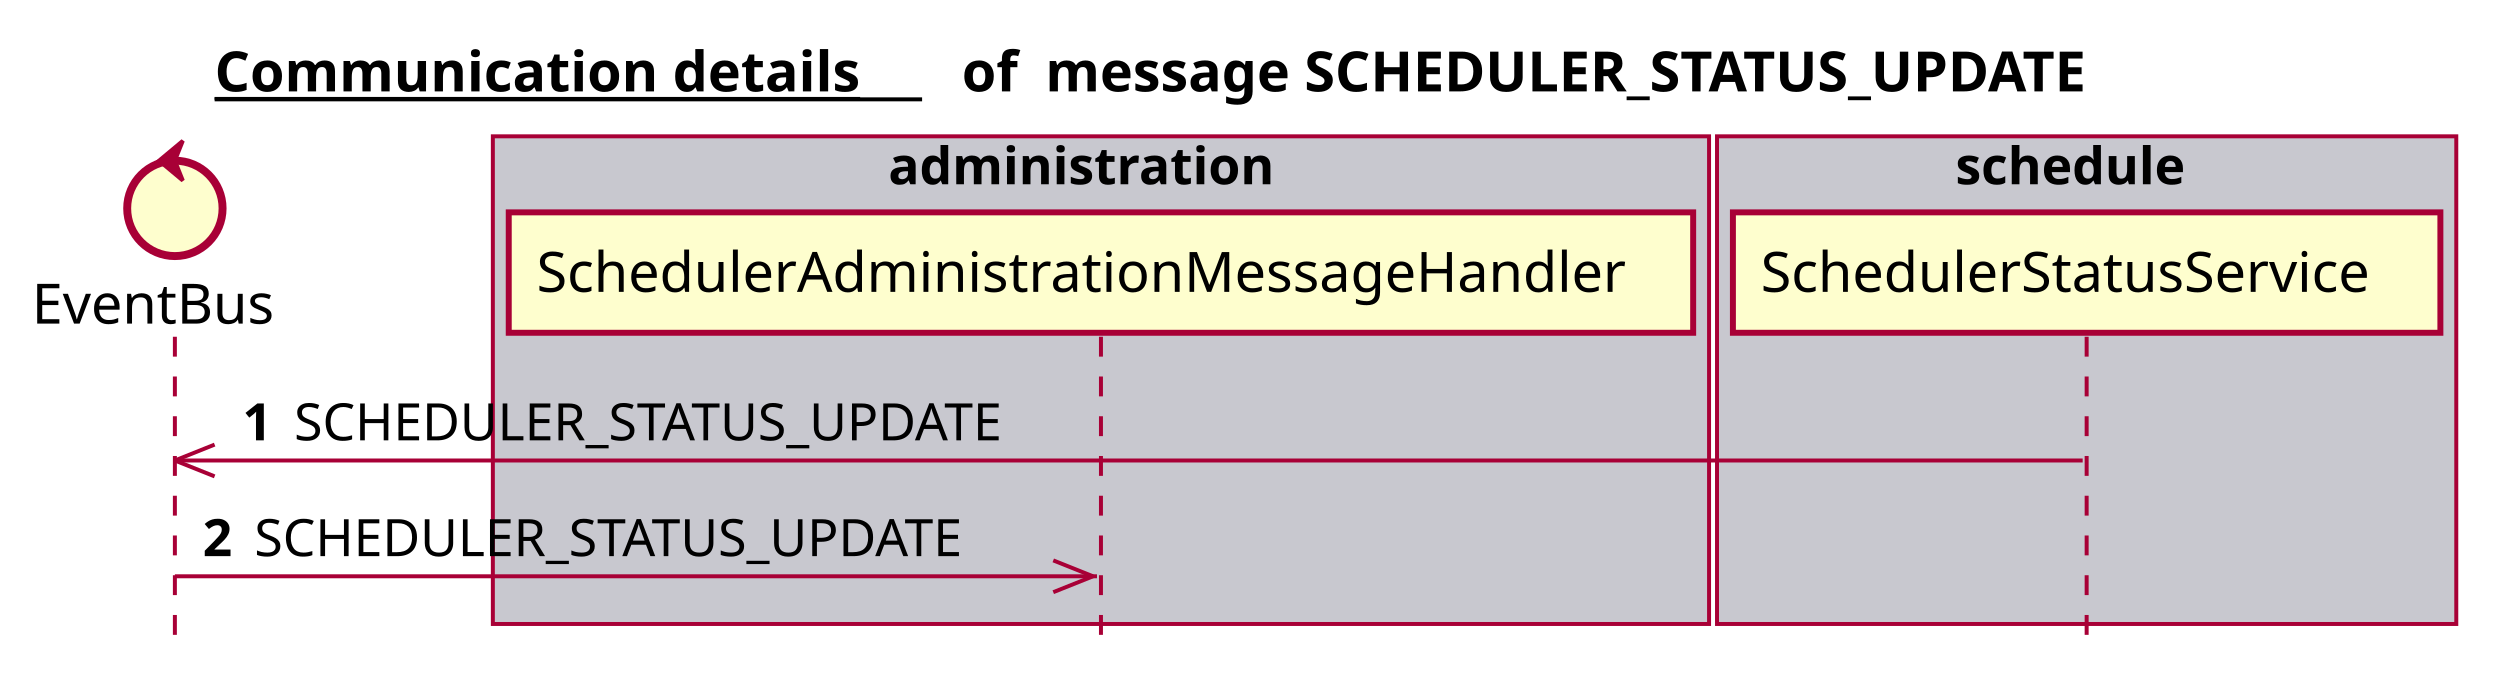
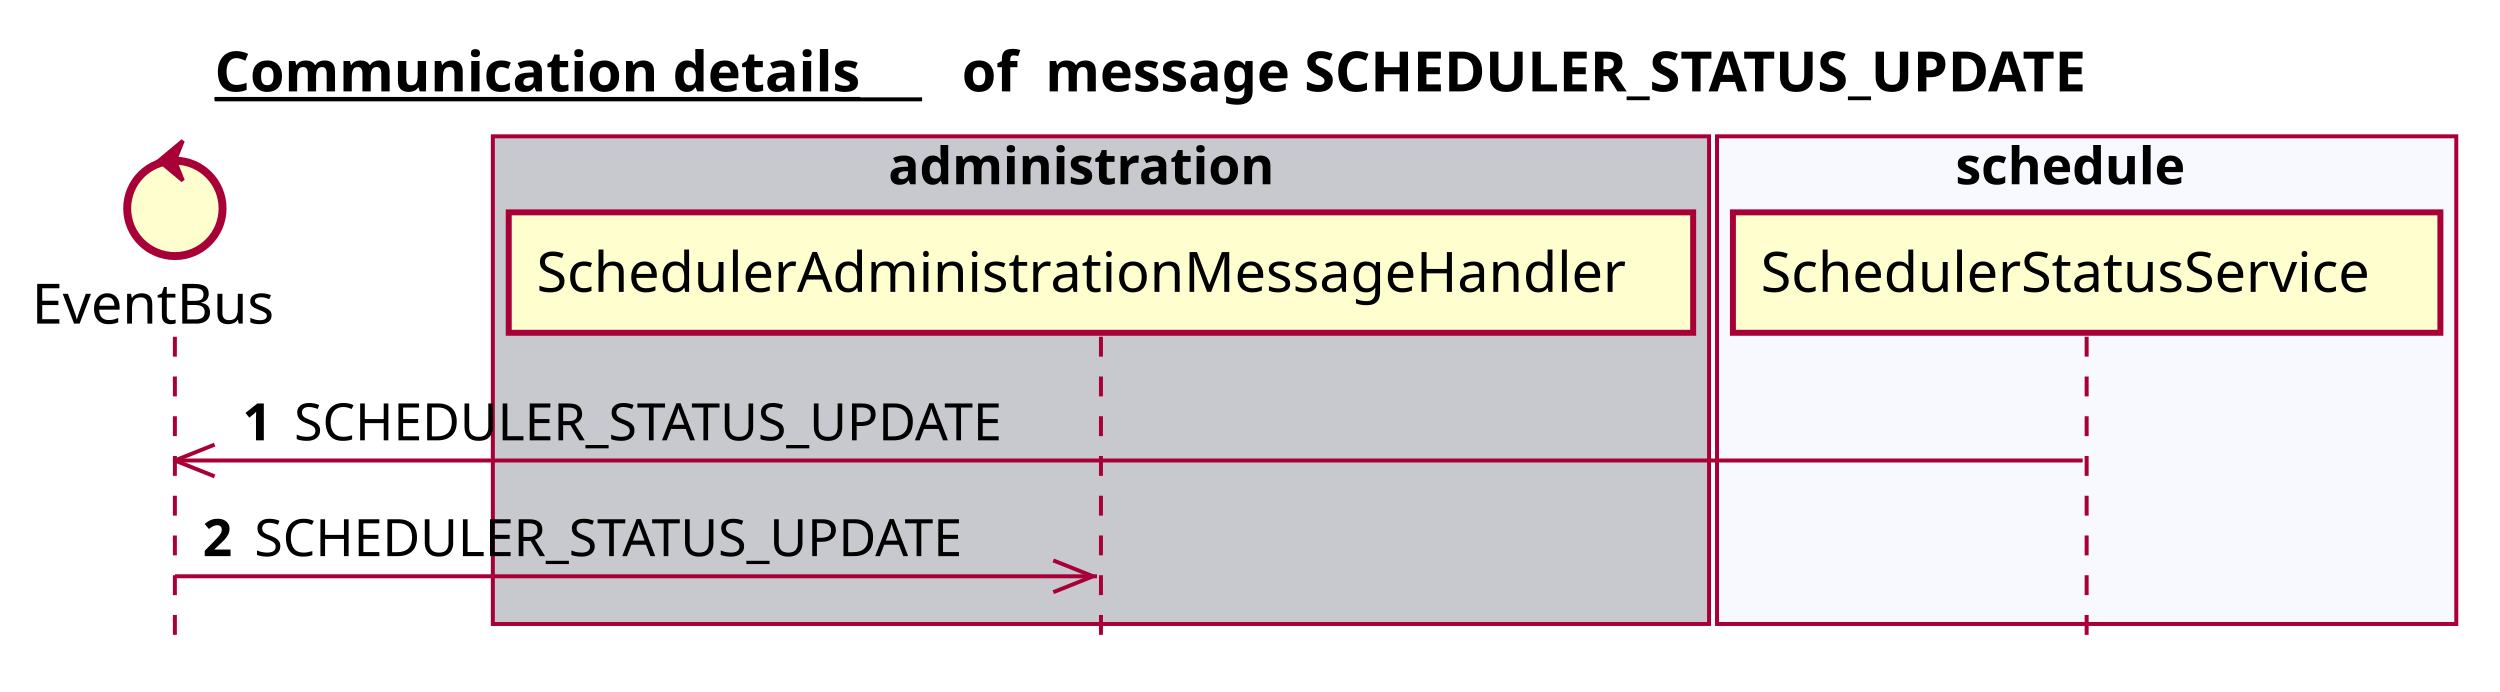
<svg xmlns="http://www.w3.org/2000/svg" contentScriptType="application/ecmascript" contentStyleType="text/css" height="174px" preserveAspectRatio="none" style="width:629px;height:174px;" version="1.1" viewBox="0 0 629 174" width="629px" zoomAndPan="magnify">
  <defs />
  <g>
    <text fill="#000000" font-family="sans-serif" font-size="14" font-weight="bold" lengthAdjust="spacingAndGlyphs" text-decoration="underline" textLength="178" x="54" y="22.995">Communication details</text>
    <line style="stroke: #000000; stroke-width: 1.0;" x1="54" x2="232" y1="24.995" y2="24.995" />
    <text fill="#000000" font-family="sans-serif" font-size="14" font-weight="bold" lengthAdjust="spacingAndGlyphs" textLength="16" x="242" y="22.995">of</text>
    <text fill="#000000" font-family="sans-serif" font-size="14" font-weight="bold" lengthAdjust="spacingAndGlyphs" textLength="305" x="263" y="22.995">message SCHEDULER_STATUS_UPDATE</text>
    <rect fill="#C8C8CF" height="122.695" style="stroke: #A80036; stroke-width: 1.0;" width="306" x="124" y="34.297" />
    <text fill="#000000" font-family="sans-serif" font-size="13" font-weight="bold" lengthAdjust="spacingAndGlyphs" textLength="107" x="223.5" y="46.364">administration</text>
-     <rect fill="#C8C8CF" height="122.695" style="stroke: #A80036; stroke-width: 1.0;" width="186" x="432" y="34.297" />
+     <rect fill="#F8F8FF" height="122.695" style="stroke: #A80036; stroke-width: 1.0;" width="186" x="432" y="34.297" />
    <text fill="#000000" font-family="sans-serif" font-size="13" font-weight="bold" lengthAdjust="spacingAndGlyphs" textLength="66" x="492" y="46.364">schedule</text>
    <line style="stroke: #A80036; stroke-width: 1.0; stroke-dasharray: 5.0,5.0;" x1="44" x2="44" y1="84.727" y2="162.992" />
    <line style="stroke: #A80036; stroke-width: 1.0; stroke-dasharray: 5.0,5.0;" x1="277" x2="277" y1="84.727" y2="162.992" />
    <line style="stroke: #A80036; stroke-width: 1.0; stroke-dasharray: 5.0,5.0;" x1="525" x2="525" y1="84.727" y2="162.992" />
    <text fill="#000000" font-family="sans-serif" font-size="14" lengthAdjust="spacingAndGlyphs" textLength="66" x="8" y="81.425">EventBus</text>
    <ellipse cx="44" cy="52.43" fill="#FEFECE" rx="12" ry="12" style="stroke: #A80036; stroke-width: 2.0;" />
    <polygon fill="#A80036" points="40,40.43,46,35.43,44,40.43,46,45.43,40,40.43" style="stroke: #A80036; stroke-width: 1.0;" />
    <rect fill="#FEFECE" height="30.297" style="stroke: #A80036; stroke-width: 1.5;" width="298" x="128" y="53.43" />
    <text fill="#000000" font-family="sans-serif" font-size="14" lengthAdjust="spacingAndGlyphs" textLength="284" x="135" y="73.425">SchedulerAdministrationMessageHandler</text>
    <rect fill="#FEFECE" height="30.297" style="stroke: #A80036; stroke-width: 1.5;" width="178" x="436" y="53.43" />
    <text fill="#000000" font-family="sans-serif" font-size="14" lengthAdjust="spacingAndGlyphs" textLength="164" x="443" y="73.425">SchedulerStatusService</text>
    <line style="stroke: #A80036; stroke-width: 1.0;" x1="44" x2="54" y1="115.859" y2="111.859" />
    <line style="stroke: #A80036; stroke-width: 1.0;" x1="44" x2="54" y1="115.859" y2="119.859" />
    <line style="stroke: #A80036; stroke-width: 1.0;" x1="44" x2="524" y1="115.859" y2="115.859" />
    <text fill="#000000" font-family="sans-serif" font-size="13" font-weight="bold" lengthAdjust="spacingAndGlyphs" textLength="9" x="61" y="110.793">1</text>
    <text fill="#000000" font-family="sans-serif" font-size="13" lengthAdjust="spacingAndGlyphs" textLength="196" x="74" y="110.793">SCHEDULER_STATUS_UPDATE</text>
    <line style="stroke: #A80036; stroke-width: 1.0;" x1="275" x2="265" y1="144.992" y2="140.992" />
    <line style="stroke: #A80036; stroke-width: 1.0;" x1="275" x2="265" y1="144.992" y2="148.992" />
    <line style="stroke: #A80036; stroke-width: 1.0;" x1="44" x2="276" y1="144.992" y2="144.992" />
    <text fill="#000000" font-family="sans-serif" font-size="13" font-weight="bold" lengthAdjust="spacingAndGlyphs" textLength="9" x="51" y="139.926">2</text>
    <text fill="#000000" font-family="sans-serif" font-size="13" lengthAdjust="spacingAndGlyphs" textLength="196" x="64" y="139.926">SCHEDULER_STATUS_UPDATE</text>
  </g>
</svg>
